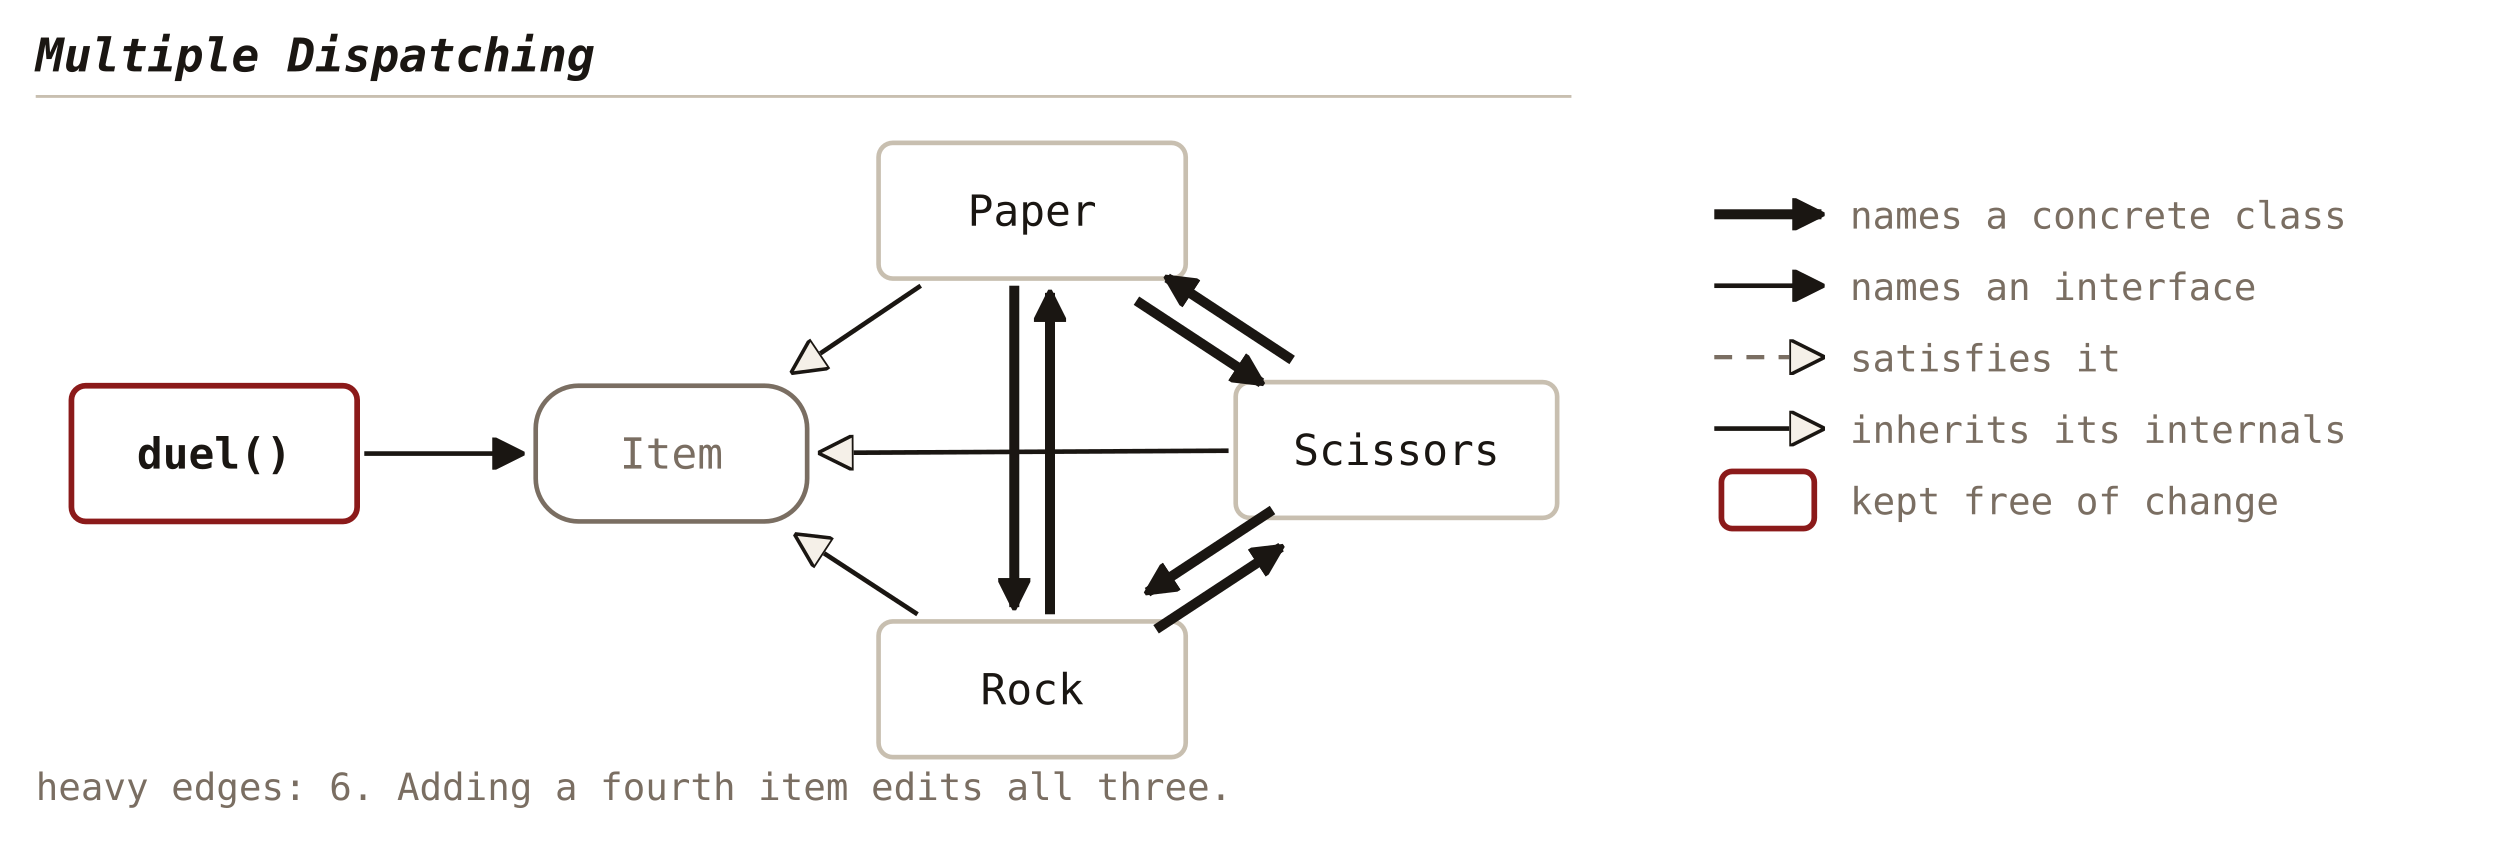
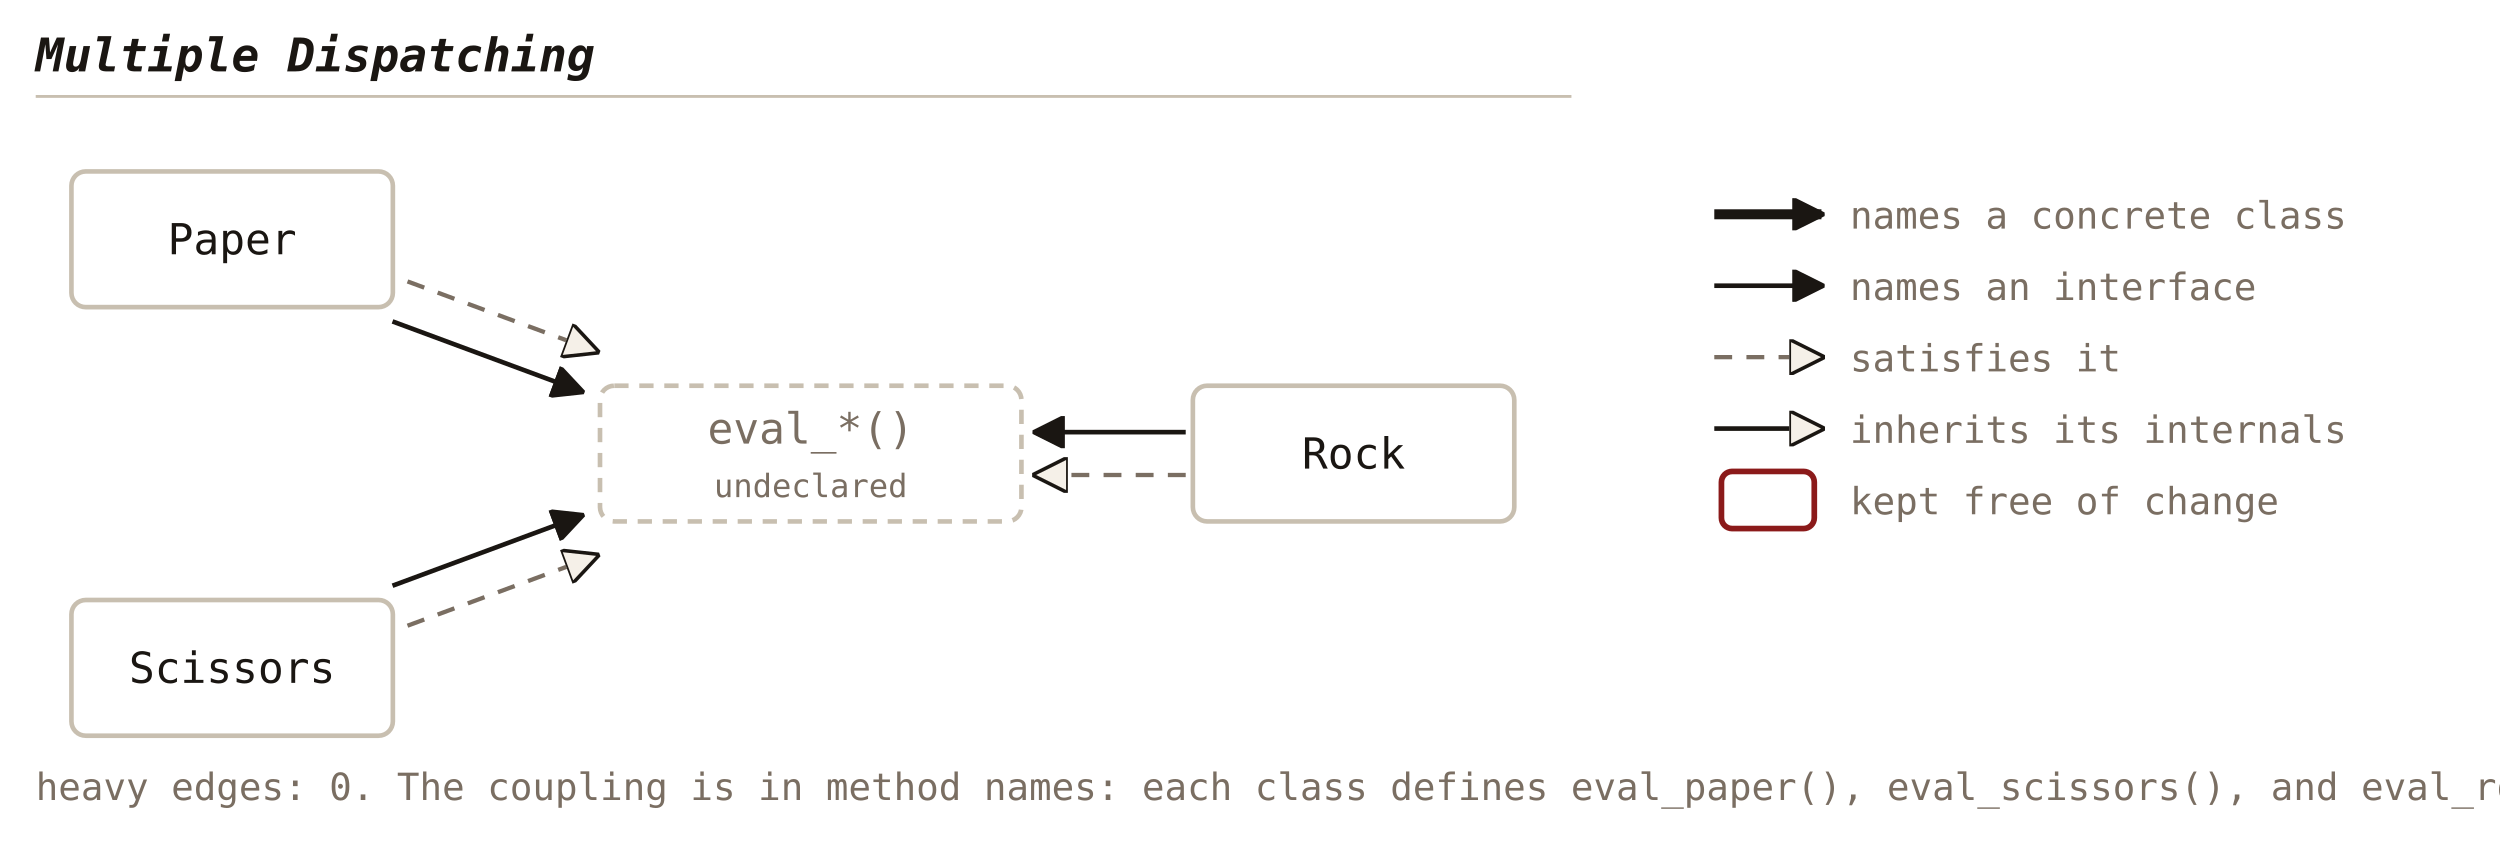
<svg xmlns="http://www.w3.org/2000/svg" viewBox="0 0 700 236" font-family="'JetBrains Mono', Consolas, monospace">
  <defs>
    <marker id="c32-solid" viewBox="0 0 10 10" refX="9" refY="5" markerWidth="9" markerHeight="9" orient="auto" markerUnits="userSpaceOnUse">
      <path d="M0,0 L10,5 L0,10 Z" fill="#1a1612" stroke="#1a1612" stroke-width="1" />
    </marker>
    <marker id="c32-hollow" viewBox="0 0 10 10" refX="9" refY="5" markerWidth="10" markerHeight="10" orient="auto" markerUnits="userSpaceOnUse">
      <path d="M0,0 L10,5 L0,10 Z" fill="#f5f0e8" stroke="#1a1612" stroke-width="1" />
    </marker>
  </defs>
  <text x="10" y="20" font-size="13" font-weight="bold" font-style="italic" fill="#1a1612" text-anchor="start">Multiple Dispatching</text>
  <line x1="10" y1="27" x2="440" y2="27" stroke="#c8bfb0" stroke-width="0.8" />
-   <rect x="20" y="108" width="80" height="38" fill="none" stroke="#8b1a1a" stroke-width="1.6" rx="4" />
-   <text x="60.0" y="131.2" font-size="12" font-weight="bold" fill="#1a1612" text-anchor="middle">duel()</text>
-   <rect x="150" y="108" width="76" height="38" fill="none" stroke="#7a6e62" stroke-width="1.3" rx="12" />
-   <text x="188.0" y="131.2" font-size="12" fill="#7a6e62" text-anchor="middle">Item</text>
-   <rect x="246" y="40" width="86" height="38" fill="none" stroke="#c8bfb0" stroke-width="1.3" rx="4" />
-   <text x="289.0" y="63.2" font-size="12" fill="#1a1612" text-anchor="middle">Paper</text>
-   <rect x="246" y="174" width="86" height="38" fill="none" stroke="#c8bfb0" stroke-width="1.3" rx="4" />
-   <text x="289.0" y="197.2" font-size="12" fill="#1a1612" text-anchor="middle">Rock</text>
-   <rect x="346" y="107" width="90" height="38" fill="none" stroke="#c8bfb0" stroke-width="1.3" rx="4" />
-   <text x="391.0" y="130.2" font-size="12" fill="#1a1612" text-anchor="middle">Scissors</text>
-   <line x1="102.0" y1="127.0" x2="146.0" y2="127.0" stroke="#1a1612" stroke-width="1.3" marker-end="url(#c32-solid)" />
-   <line x1="257.8" y1="80.0" x2="222.2" y2="104.0" stroke="#1a1612" stroke-width="1.3" marker-end="url(#c32-hollow)" />
-   <line x1="256.9" y1="172.0" x2="223.2" y2="150.0" stroke="#1a1612" stroke-width="1.3" marker-end="url(#c32-hollow)" />
-   <line x1="344.0" y1="126.2" x2="230.0" y2="126.8" stroke="#1a1612" stroke-width="1.3" marker-end="url(#c32-hollow)" />
-   <line x1="318.2" y1="84.2" x2="353.2" y2="107.2" stroke="#1a1612" stroke-width="2.8" marker-end="url(#c32-solid)" />
-   <line x1="361.8" y1="100.8" x2="326.8" y2="77.8" stroke="#1a1612" stroke-width="2.8" marker-end="url(#c32-solid)" />
-   <line x1="356.3" y1="142.8" x2="321.3" y2="165.8" stroke="#1a1612" stroke-width="2.8" marker-end="url(#c32-solid)" />
-   <line x1="323.7" y1="176.2" x2="358.7" y2="153.2" stroke="#1a1612" stroke-width="2.8" marker-end="url(#c32-solid)" />
-   <line x1="284.0" y1="80.0" x2="284.0" y2="170.0" stroke="#1a1612" stroke-width="2.8" marker-end="url(#c32-solid)" />
-   <line x1="294.0" y1="172.0" x2="294.0" y2="82.0" stroke="#1a1612" stroke-width="2.8" marker-end="url(#c32-solid)" />
-   <text x="10" y="224" font-size="10.5" fill="#7a6e62" text-anchor="start">heavy edges: 6. Adding a fourth item edits all three.</text>
+   <rect x="20" y="48" width="90" height="38" fill="none" stroke="#c8bfb0" stroke-width="1.3" rx="4" />
+   <text x="65.0" y="71.2" font-size="12" fill="#1a1612" text-anchor="middle">Paper</text>
+   <rect x="20" y="168" width="90" height="38" fill="none" stroke="#c8bfb0" stroke-width="1.3" rx="4" />
+   <text x="65.0" y="191.2" font-size="12" fill="#1a1612" text-anchor="middle">Scissors</text>
+   <rect x="334" y="108" width="90" height="38" fill="none" stroke="#c8bfb0" stroke-width="1.3" rx="4" />
+   <text x="379.0" y="131.2" font-size="12" fill="#1a1612" text-anchor="middle">Rock</text>
+   <rect x="168" y="108" width="118" height="38" fill="none" stroke="#c8bfb0" stroke-width="1.3" rx="4" stroke-dasharray="4,3" />
+   <text x="227.0" y="124.2" font-size="12" fill="#7a6e62" text-anchor="middle">eval_*()</text>
+   <text x="227.0" y="139.2" font-size="9" fill="#7a6e62" text-anchor="middle">undeclared</text>
+   <line x1="109.9" y1="90.0" x2="162.8" y2="109.6" stroke="#1a1612" stroke-width="1.3" marker-end="url(#c32-solid)" />
+   <line x1="114.1" y1="78.8" x2="167.0" y2="98.4" stroke="#7a6e62" stroke-width="1.2" stroke-dasharray="5,4" marker-end="url(#c32-hollow)" />
+   <line x1="109.9" y1="164.0" x2="162.8" y2="144.4" stroke="#1a1612" stroke-width="1.3" marker-end="url(#c32-solid)" />
+   <line x1="114.1" y1="175.2" x2="167.0" y2="155.6" stroke="#7a6e62" stroke-width="1.2" stroke-dasharray="5,4" marker-end="url(#c32-hollow)" />
+   <line x1="332.0" y1="121.0" x2="290.0" y2="121.0" stroke="#1a1612" stroke-width="1.3" marker-end="url(#c32-solid)" />
+   <line x1="332.0" y1="133.0" x2="290.0" y2="133.0" stroke="#7a6e62" stroke-width="1.2" stroke-dasharray="5,4" marker-end="url(#c32-hollow)" />
+   <text x="10" y="224" font-size="10.5" fill="#7a6e62" text-anchor="start">heavy edges: 0. The coupling is in method names: each class defines eval_paper(), eval_scissors(), and eval_rock().</text>
  <line x1="480" y1="60" x2="510" y2="60" stroke="#1a1612" stroke-width="2.8" marker-end="url(#c32-solid)" />
  <text x="518" y="64" font-size="10.5" fill="#7a6e62" text-anchor="start">names a concrete class</text>
  <line x1="480" y1="80" x2="510" y2="80" stroke="#1a1612" stroke-width="1.3" marker-end="url(#c32-solid)" />
  <text x="518" y="84" font-size="10.5" fill="#7a6e62" text-anchor="start">names an interface</text>
  <line x1="480" y1="100" x2="510" y2="100" stroke="#7a6e62" stroke-width="1.2" stroke-dasharray="5,4" marker-end="url(#c32-hollow)" />
  <text x="518" y="104" font-size="10.5" fill="#7a6e62" text-anchor="start">satisfies it</text>
  <line x1="480" y1="120" x2="510" y2="120" stroke="#1a1612" stroke-width="1.3" marker-end="url(#c32-hollow)" />
  <text x="518" y="124" font-size="10.5" fill="#7a6e62" text-anchor="start">inherits its internals</text>
  <rect x="482" y="132" width="26" height="16" fill="none" stroke="#8b1a1a" stroke-width="1.6" rx="3" />
  <text x="518" y="144" font-size="10.5" fill="#7a6e62" text-anchor="start">kept free of change</text>
</svg>
